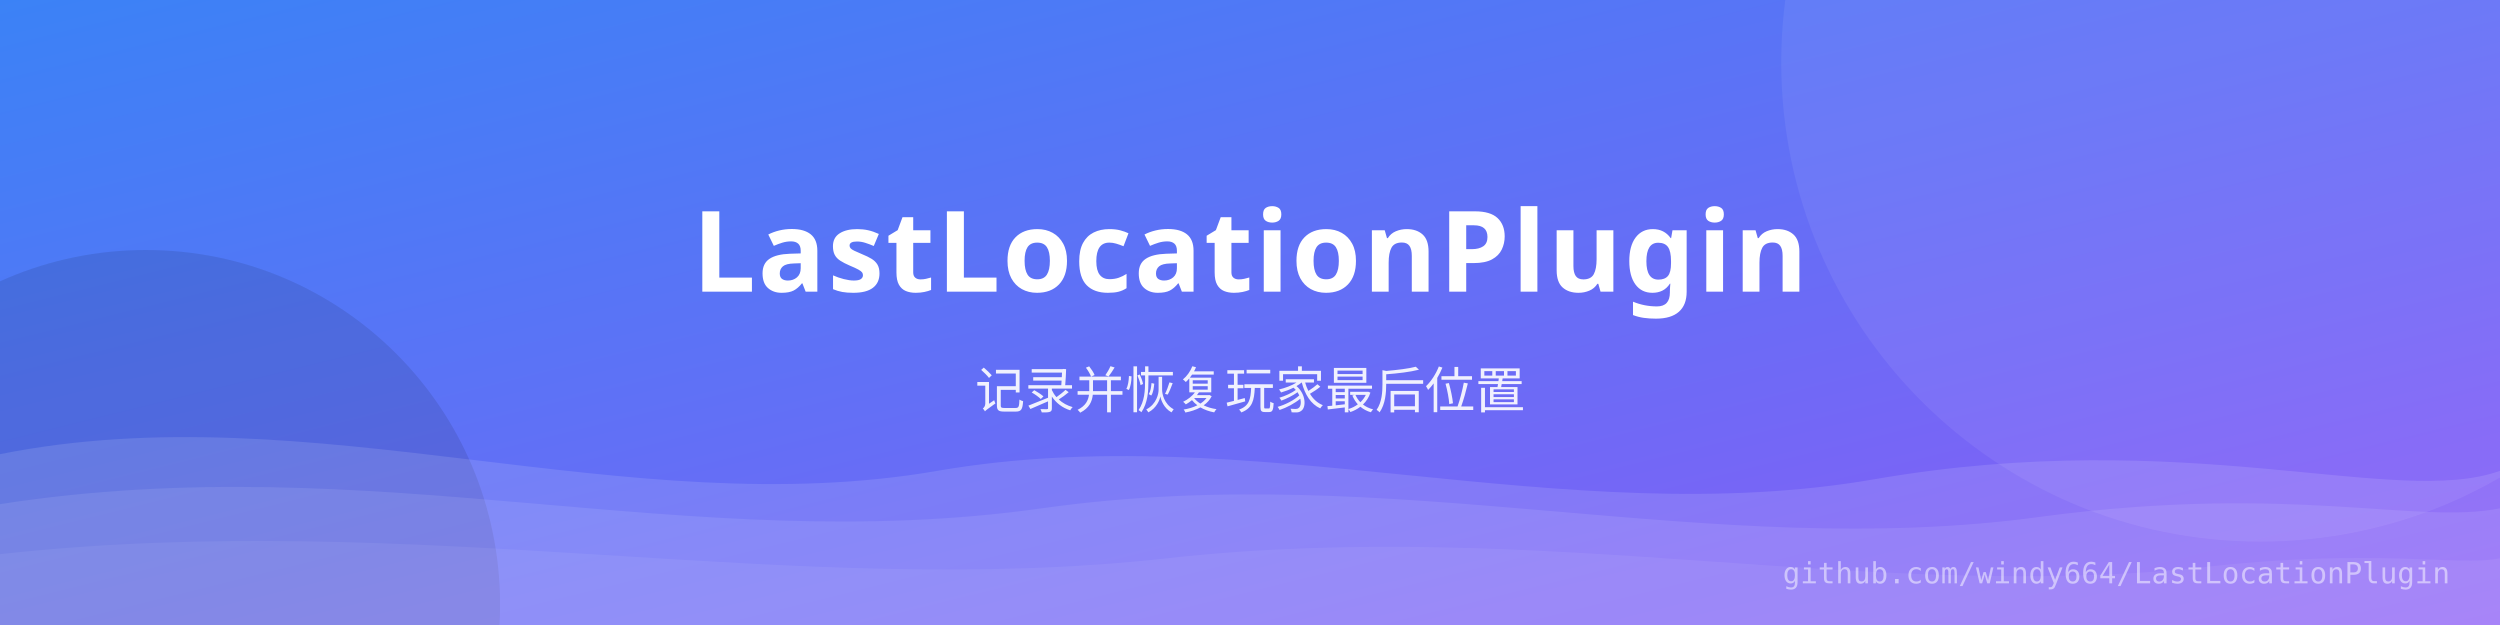
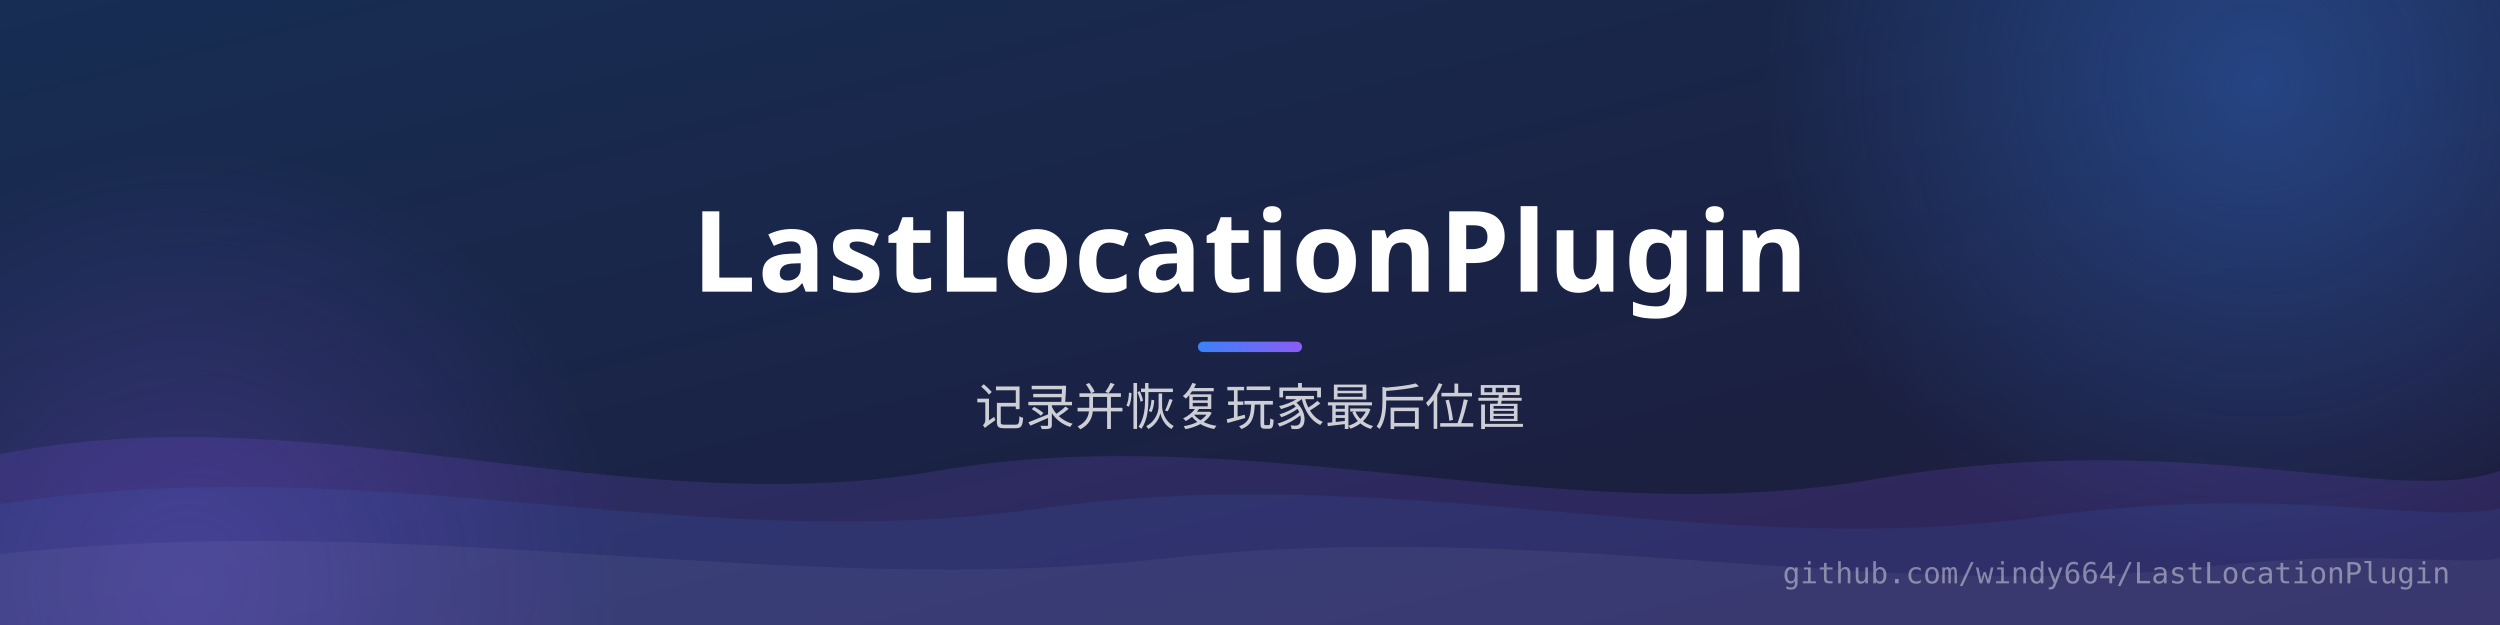
<svg xmlns="http://www.w3.org/2000/svg" width="1200" height="300" viewBox="0 0 1200 300" role="img" aria-label="LastLocationPlugin">
  <defs>
    <linearGradient id="bg" x1="0" y1="0" x2="1" y2="1">
+       <stop offset="0" stop-color="#172d53" />
+       <stop offset="1" stop-color="#1d1a39" />
+     </linearGradient>
+     <radialGradient id="glow1" cx="0.5" cy="0.5" r="0.5">
+       <stop offset="0" stop-color="#3b82f6" stop-opacity="0.35" />
+       <stop offset="1" stop-color="#3b82f6" stop-opacity="0" />
+     </radialGradient>
+     <radialGradient id="glow2" cx="0.5" cy="0.5" r="0.5">
+       <stop offset="0" stop-color="#8b5cf6" stop-opacity="0.28" />
+       <stop offset="1" stop-color="#8b5cf6" stop-opacity="0" />
+     </radialGradient>
+     <linearGradient id="accent" x1="0" y1="0" x2="1" y2="0">
      <stop offset="0" stop-color="#3b82f6" />
      <stop offset="1" stop-color="#8b5cf6" />
    </linearGradient>
  </defs>
  <rect width="1200" height="300" fill="url(#bg)" />
-   <circle cx="1085" cy="30" r="230" fill="#ffffff" opacity="0.07" />
-   <circle cx="70" cy="290" r="170" fill="#000000" opacity="0.10" />
-   <path d="M0,218 C150,188 300,252 450,226 C600,200 750,256 900,230 C1050,204 1150,244 1200,226 L1200,300 L0,300 Z" fill="#ffffff" opacity="0.12" />
-   <path d="M0,242 C180,214 330,268 500,244 C670,220 820,270 980,248 C1100,232 1160,252 1200,244 L1200,300 L0,300 Z" fill="#ffffff" opacity="0.09" />
-   <path d="M0,266 C200,244 380,288 560,268 C740,248 900,290 1060,272 C1140,263 1180,272 1200,268 L1200,300 L0,300 Z" fill="#ffffff" opacity="0.06" />
+   <circle cx="1085" cy="40" r="240" fill="url(#glow1)" />
+   <circle cx="90" cy="280" r="210" fill="url(#glow2)" />
+   <path d="M0,218 C150,188 300,252 450,226 C600,200 750,256 900,230 C1050,204 1150,244 1200,226 L1200,300 L0,300 Z" fill="#8b5cf6" opacity="0.16" />
+   <path d="M0,242 C180,214 330,268 500,244 C670,220 820,270 980,248 C1100,232 1160,252 1200,244 L1200,300 L0,300 Z" fill="#3b82f6" opacity="0.1" />
+   <path d="M0,266 C200,244 380,288 560,268 C740,248 900,290 1060,272 C1140,263 1180,272 1200,268 L1200,300 L0,300 Z" fill="#ffffff" opacity="0.05" />
  <text x="600" y="140" text-anchor="middle" font-family="'Segoe UI','PingFang SC','Noto Sans SC','Microsoft YaHei',sans-serif" font-size="54" font-weight="700" fill="#ffffff" letter-spacing="1">LastLocationPlugin</text>
-   <text x="600" y="196" text-anchor="middle" font-family="'Segoe UI','PingFang SC','Noto Sans SC','Microsoft YaHei',sans-serif" font-size="24" fill="#ffffff" opacity="0.9">记录并恢复玩家最后位置</text>
-   <text x="1176" y="280" text-anchor="end" font-family="ui-monospace,'Cascadia Code',Consolas,monospace" font-size="14" fill="#ffffff" opacity="0.5">github.com/windy664/LastLocationPlugin</text>
+   <rect x="575" y="164" width="50" height="5" rx="2.5" fill="url(#accent)" />
+   <text x="600" y="204" text-anchor="middle" font-family="'Segoe UI','PingFang SC','Noto Sans SC','Microsoft YaHei',sans-serif" font-size="24" fill="#ffffff" opacity="0.78">记录并恢复玩家最后位置</text>
+   <text x="1176" y="280" text-anchor="end" font-family="ui-monospace,'Cascadia Code',Consolas,monospace" font-size="14" fill="#ffffff" opacity="0.42">github.com/windy664/LastLocationPlugin</text>
</svg>
